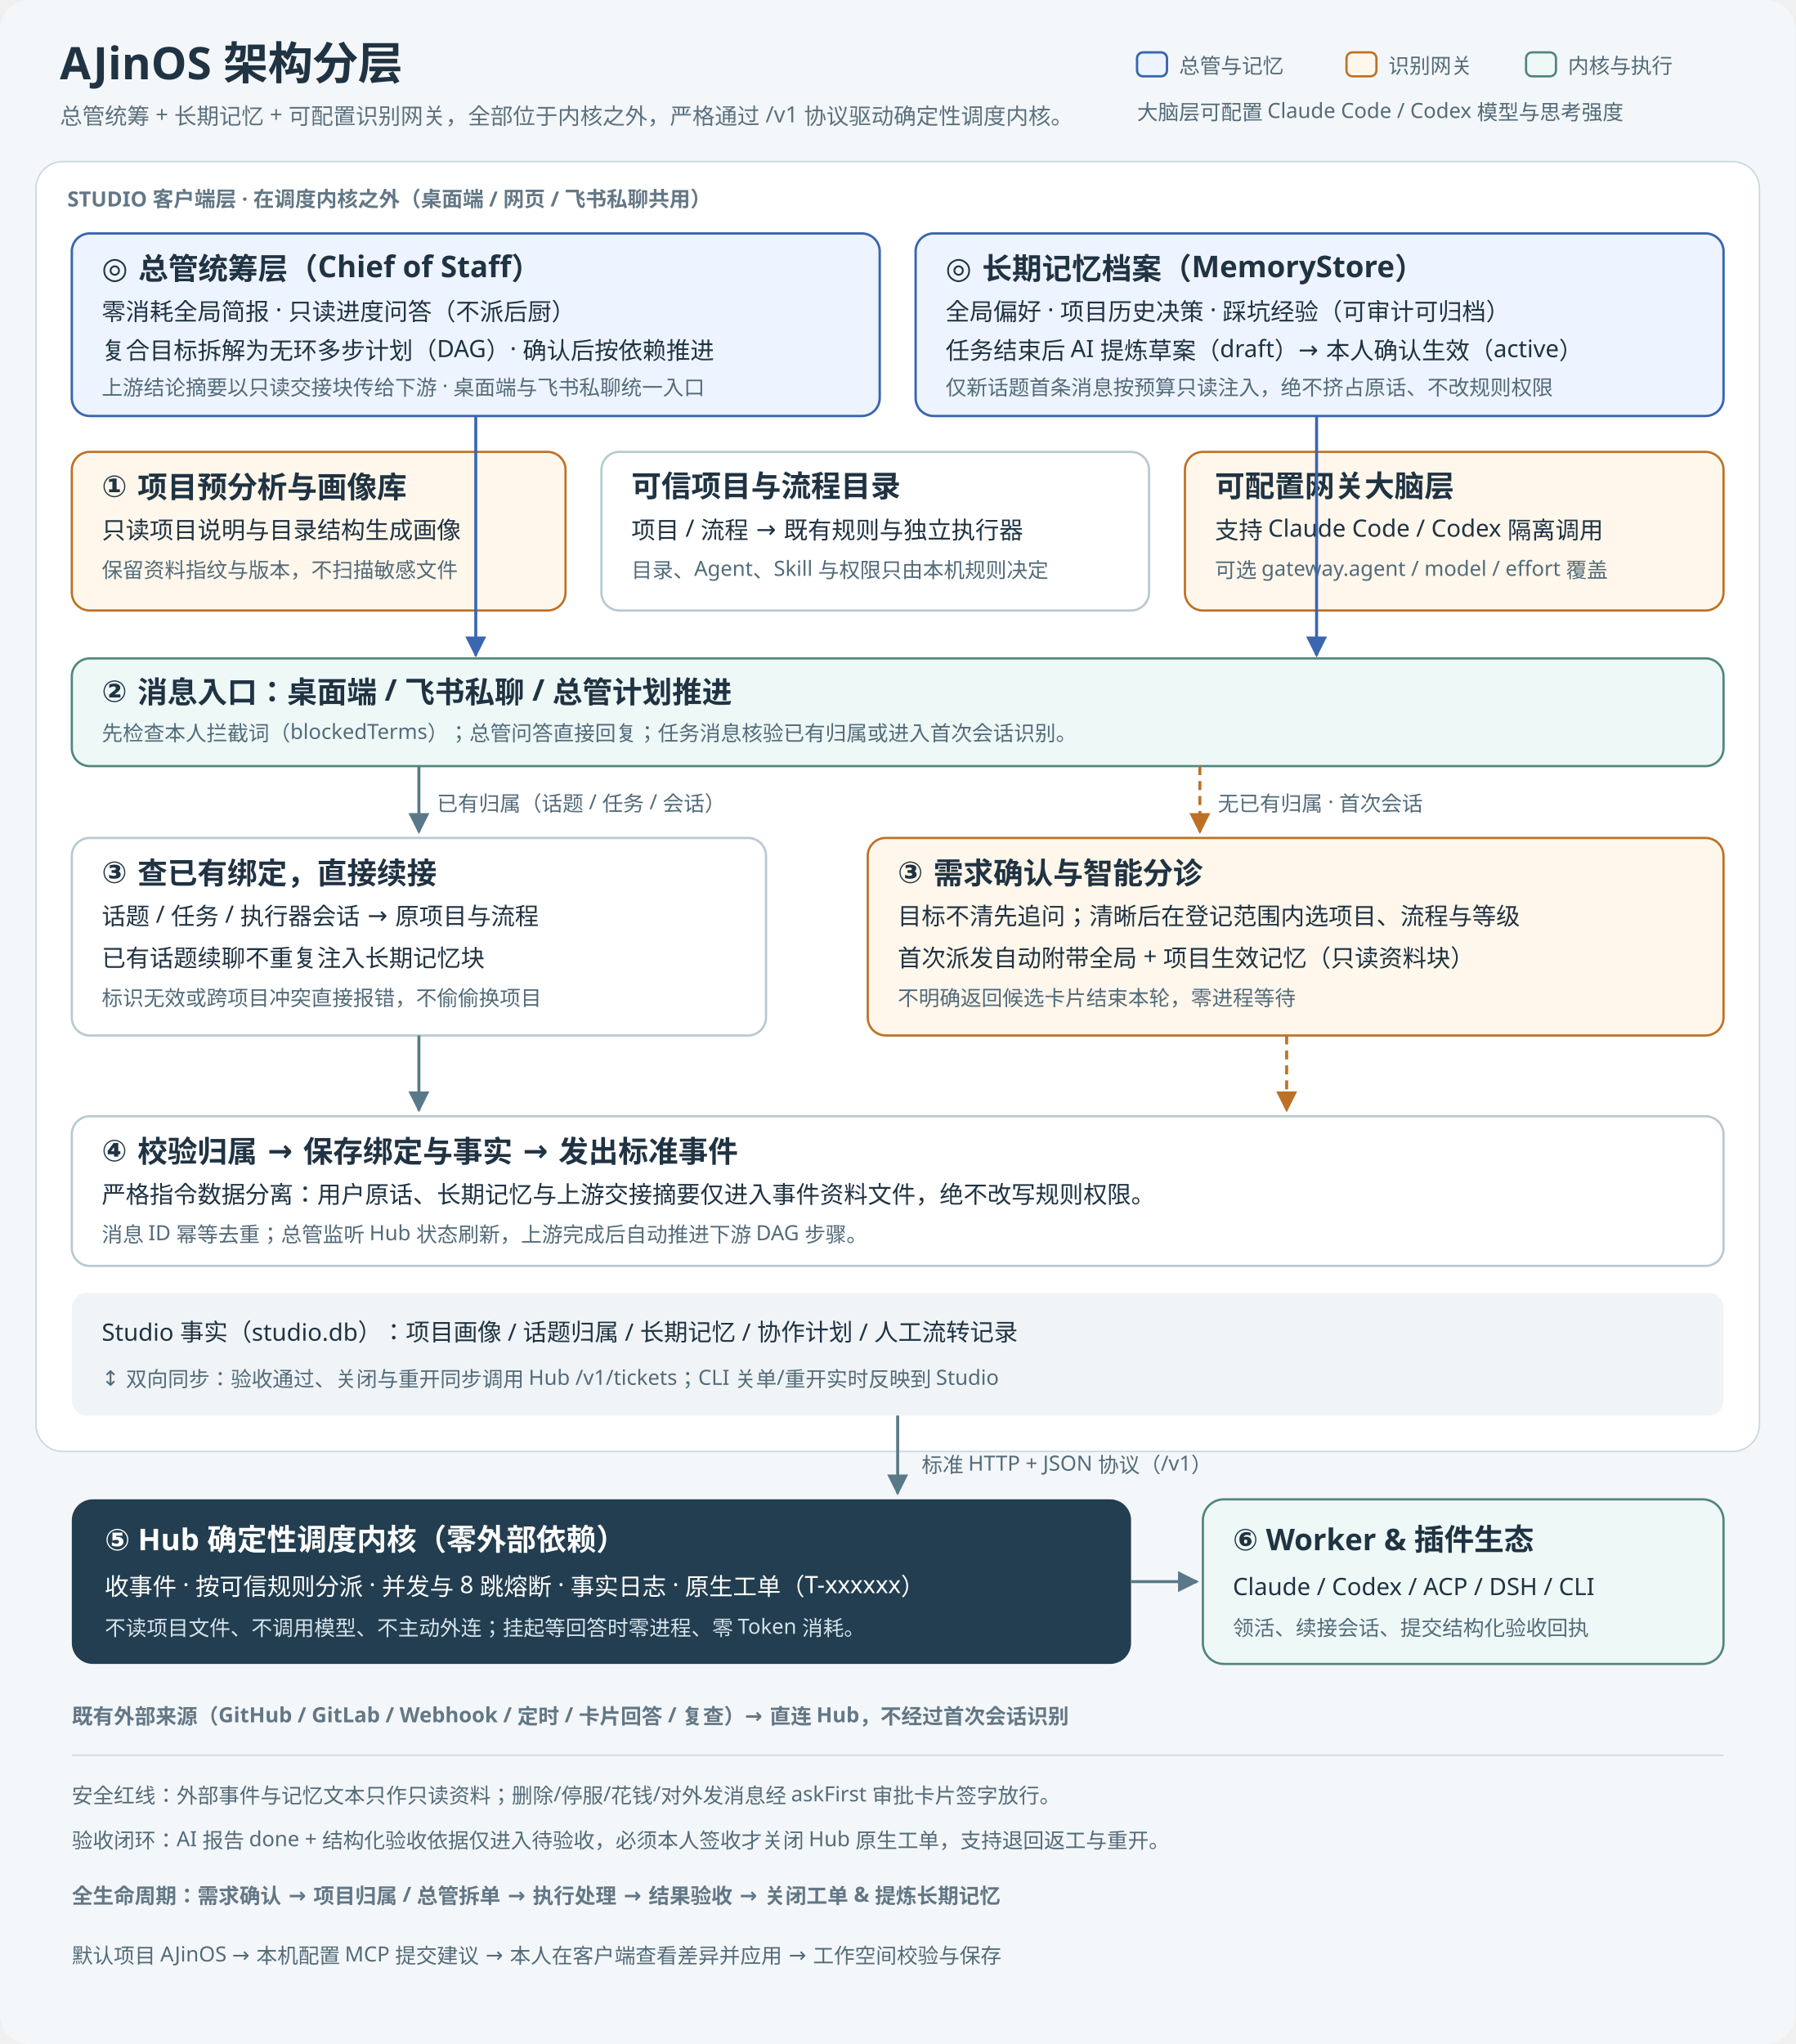
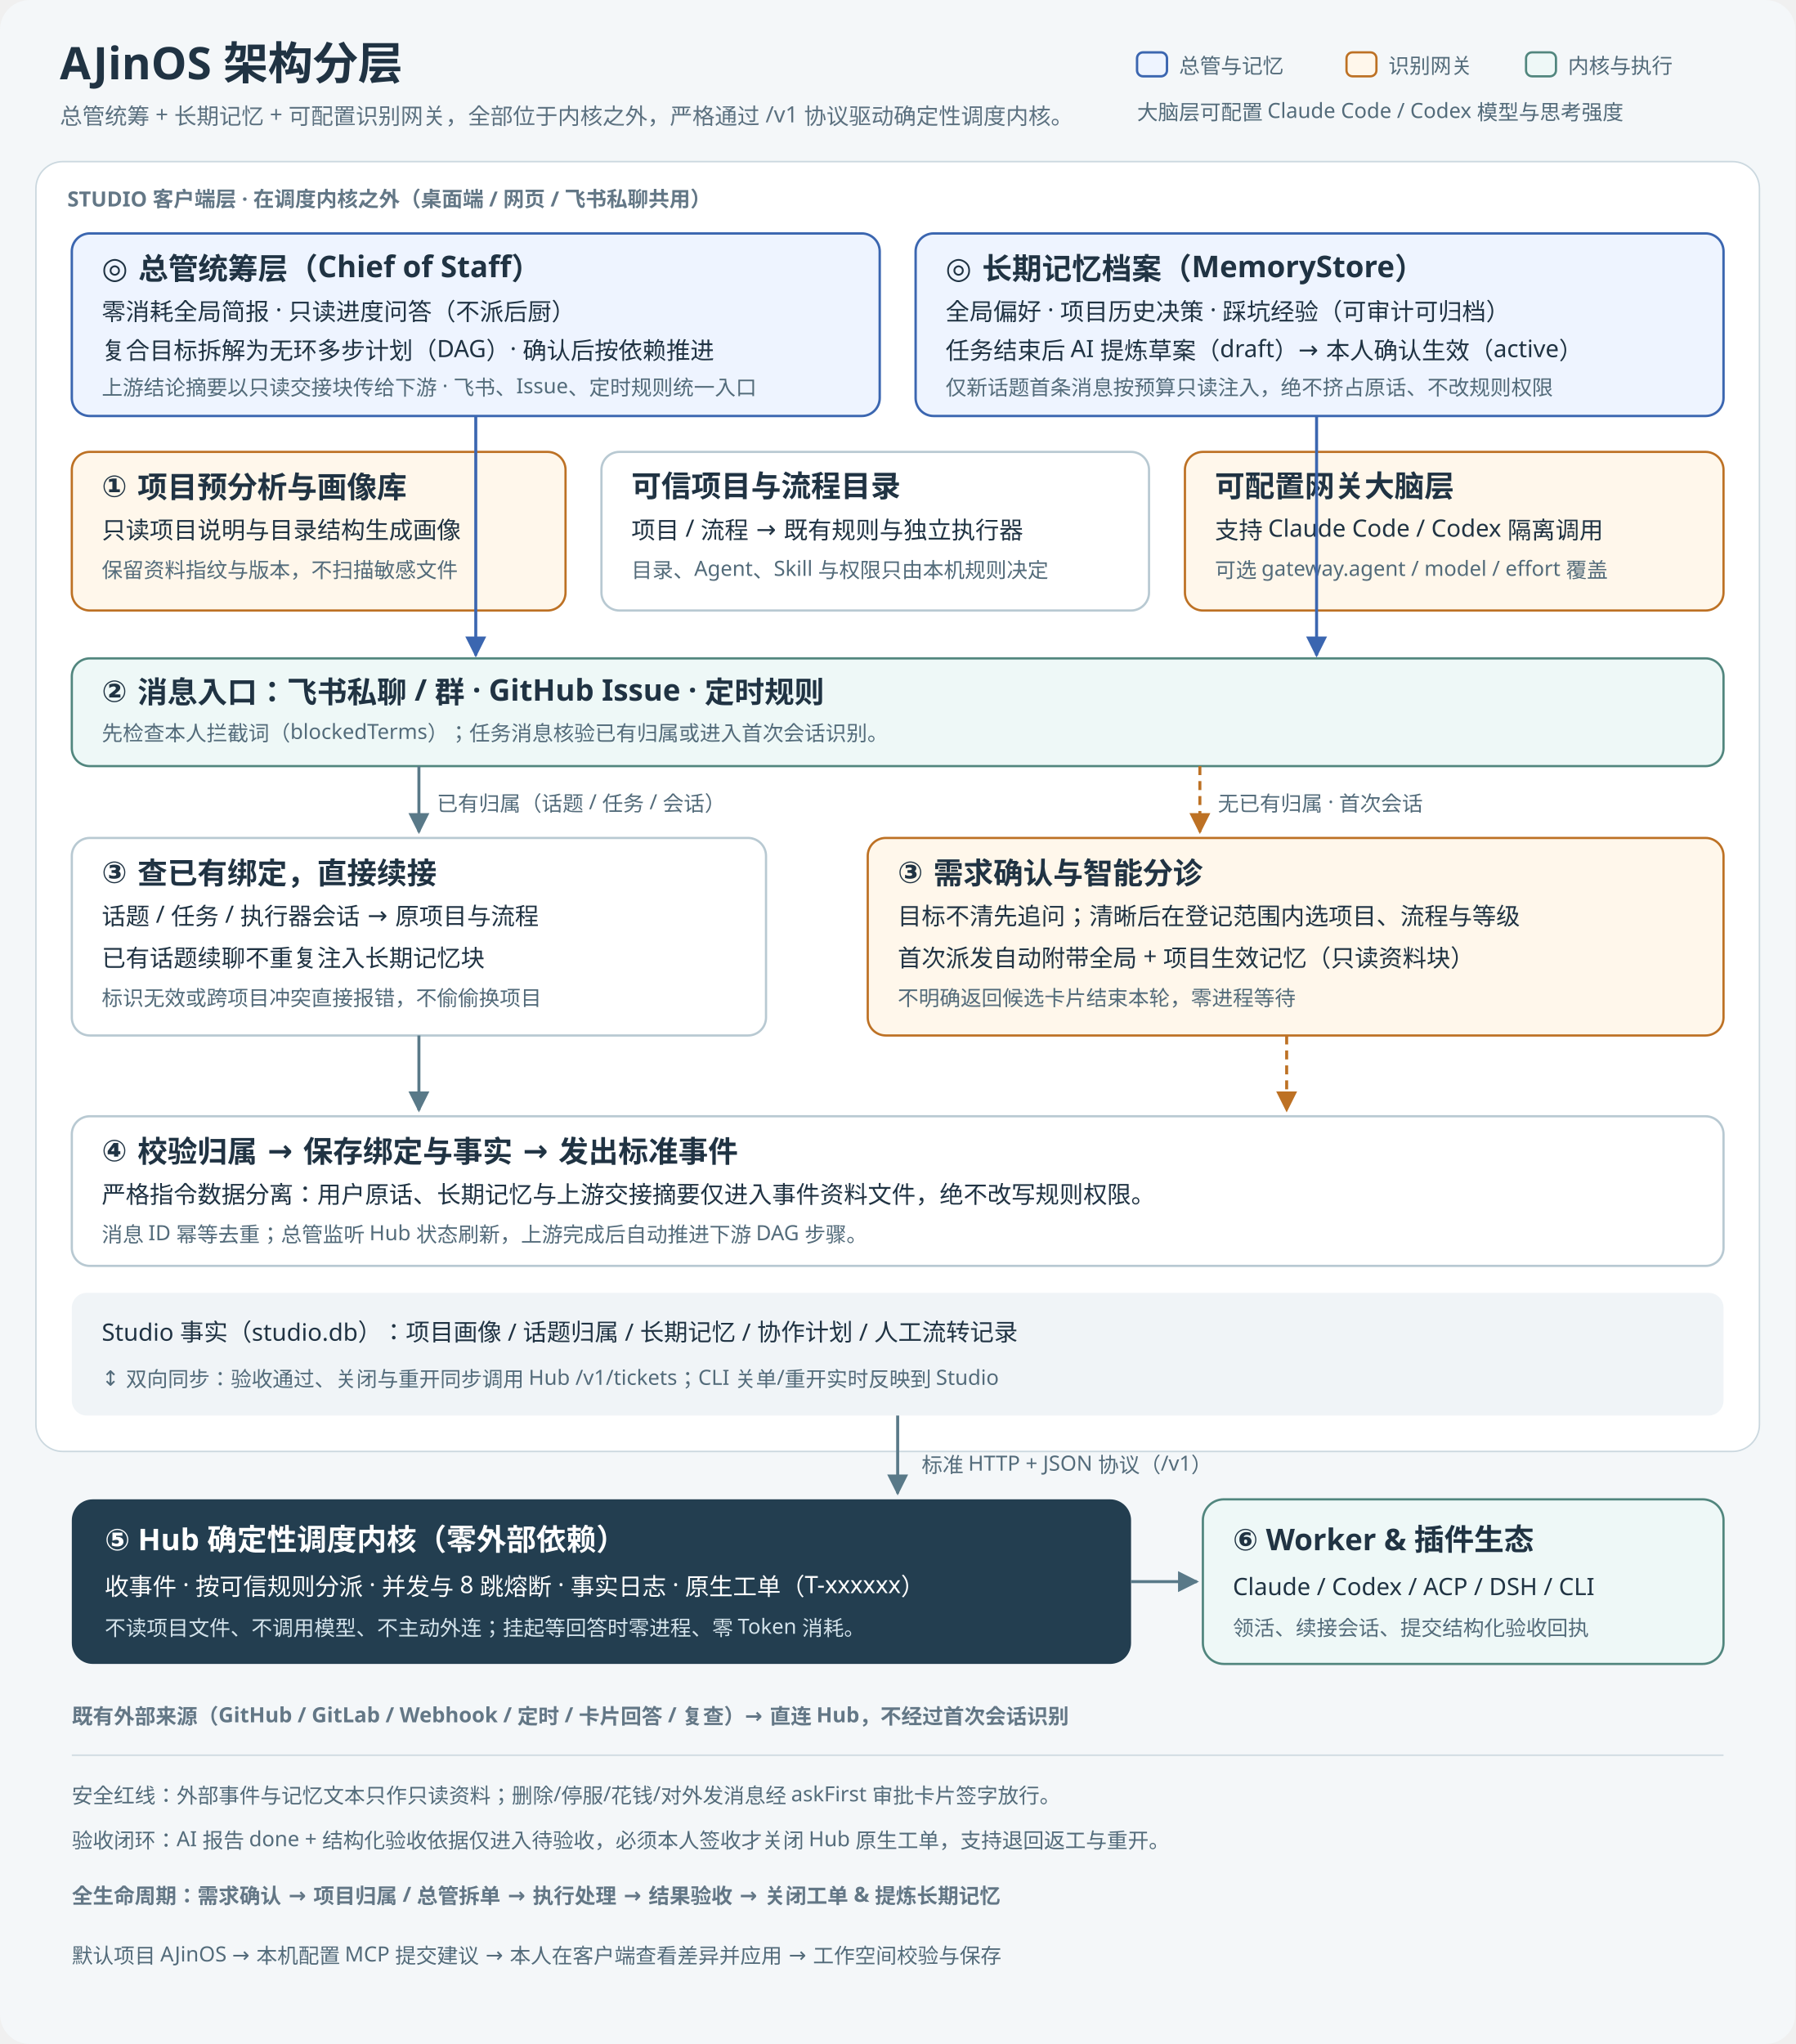
<svg xmlns="http://www.w3.org/2000/svg" width="1200" height="1366" viewBox="0 0 1200 1366" role="img" aria-labelledby="title desc">
  <defs>
    <style>
      text{font-family:"Microsoft YaHei","PingFang SC",sans-serif;fill:#203343;font-size:16px}
      .title{font-size:30px;font-weight:700}.sub{font-size:15px;fill:#5c7180}
      .h{font-size:20px;font-weight:700}.label{font-size:14px;font-weight:700;fill:#637786}
      .small{font-size:14px;fill:#536b7a}.plan{fill:#fff7eb;stroke:#bd7124;stroke-width:1.5}
      .chief{fill:#eef4ff;stroke:#3b66b0;stroke-width:1.6}
      .existing{fill:#eef8f7;stroke:#51867e;stroke-width:1.5}.box{fill:#fff;stroke:#b8c9d2;stroke-width:1.5}
      .edge{fill:none;stroke:#597988;stroke-width:2;marker-end:url(#arrow)}
      .planned-edge{fill:none;stroke:#bd7124;stroke-width:2;stroke-dasharray:6 4;marker-end:url(#orange)}
      .chief-edge{fill:none;stroke:#3b66b0;stroke-width:2;marker-end:url(#blue)}
      .dark{fill:#233e50}.white{fill:#fff}.pale{fill:#d4e3eb}
    </style>
    <marker id="arrow" viewBox="0 0 10 10" refX="9" refY="5" markerWidth="7" markerHeight="7" orient="auto">
      <path d="M0 0L10 5L0 10Z" fill="#597988" />
    </marker>
    <marker id="orange" viewBox="0 0 10 10" refX="9" refY="5" markerWidth="7" markerHeight="7" orient="auto">
      <path d="M0 0L10 5L0 10Z" fill="#bd7124" />
    </marker>
    <marker id="blue" viewBox="0 0 10 10" refX="9" refY="5" markerWidth="7" markerHeight="7" orient="auto">
      <path d="M0 0L10 5L0 10Z" fill="#3b66b0" />
    </marker>
  </defs>
  <rect width="1200" height="1366" rx="20" fill="#f4f7f9" />
  <text x="40" y="53" class="title">AJinOS 架构分层</text>
  <text x="40" y="83" class="sub">总管统筹 + 长期记忆 + 可配置识别网关，全部位于内核之外，严格通过 /v1 协议驱动确定性调度内核。</text>
  <rect x="760" y="35" width="20" height="16" rx="4" class="chief" />
  <text x="788" y="49" class="small">总管与记忆</text>
  <rect x="900" y="35" width="20" height="16" rx="4" class="plan" />
  <text x="928" y="49" class="small">识别网关</text>
  <rect x="1020" y="35" width="20" height="16" rx="4" class="existing" />
  <text x="1048" y="49" class="small">内核与执行</text>
  <text x="760" y="80" class="small">大脑层可配置 Claude Code / Codex 模型与思考强度</text>
  <rect x="24" y="108" width="1152" height="862" rx="18" fill="#fff" stroke="#cbd8df" />
  <text x="45" y="138" class="label">STUDIO 客户端层 · 在调度内核之外（桌面端 / 网页 / 飞书私聊共用）</text>
  <rect x="48" y="156" width="540" height="122" rx="12" class="chief" />
  <text x="68" y="186" class="h">◎ 总管统筹层（Chief of Staff）</text>
  <text x="68" y="214">零消耗全局简报 · 只读进度问答（不派后厨）</text>
  <text x="68" y="240">复合目标拆解为无环多步计划（DAG）· 确认后按依赖推进</text>
-   <text x="68" y="264" class="small">上游结论摘要以只读交接块传给下游 · 桌面端与飞书私聊统一入口</text>
+   <text x="68" y="264" class="small">上游结论摘要以只读交接块传给下游 · 飞书、Issue、定时规则统一入口</text>
  <rect x="612" y="156" width="540" height="122" rx="12" class="chief" />
  <text x="632" y="186" class="h">◎ 长期记忆档案（MemoryStore）</text>
  <text x="632" y="214">全局偏好 · 项目历史决策 · 踩坑经验（可审计可归档）</text>
  <text x="632" y="240">任务结束后 AI 提炼草案（draft）→ 本人确认生效（active）</text>
  <text x="632" y="264" class="small">仅新话题首条消息按预算只读注入，绝不挤占原话、不改规则权限</text>
  <rect x="48" y="302" width="330" height="106" rx="12" class="plan" />
  <text x="68" y="332" class="h">① 项目预分析与画像库</text>
  <text x="68" y="360">只读项目说明与目录结构生成画像</text>
  <text x="68" y="386" class="small">保留资料指纹与版本，不扫描敏感文件</text>
  <rect x="402" y="302" width="366" height="106" rx="12" class="box" />
  <text x="422" y="332" class="h">可信项目与流程目录</text>
  <text x="422" y="360">项目 / 流程 → 既有规则与独立执行器</text>
  <text x="422" y="386" class="small">目录、Agent、Skill 与权限只由本机规则决定</text>
  <rect x="792" y="302" width="360" height="106" rx="12" class="plan" />
  <text x="812" y="332" class="h">可配置网关大脑层</text>
  <text x="812" y="360">支持 Claude Code / Codex 隔离调用</text>
  <text x="812" y="386" class="small">可选 gateway.agent / model / effort 覆盖</text>
  <rect x="48" y="440" width="1104" height="72" rx="12" class="existing" />
-   <text x="68" y="469" class="h">② 消息入口：桌面端 / 飞书私聊 / 总管计划推进</text>
-   <text x="68" y="495" class="small">先检查本人拦截词（blockedTerms）；总管问答直接回复；任务消息核验已有归属或进入首次会话识别。</text>
+   <text x="68" y="469" class="h">② 消息入口：飞书私聊 / 群 · GitHub Issue · 定时规则</text>
+   <text x="68" y="495" class="small">先检查本人拦截词（blockedTerms）；任务消息核验已有归属或进入首次会话识别。</text>
  <path d="M318 278V438" class="chief-edge" />
  <path d="M880 278V438" class="chief-edge" />
  <path d="M280 512V556" class="edge" />
  <text x="292" y="542" class="small">已有归属（话题 / 任务 / 会话）</text>
  <path d="M802 512V556" class="planned-edge" />
  <text x="814" y="542" class="small">无已有归属 · 首次会话</text>
  <rect x="48" y="560" width="464" height="132" rx="12" class="box" />
  <text x="68" y="590" class="h">③ 查已有绑定，直接续接</text>
  <text x="68" y="618">话题 / 任务 / 执行器会话 → 原项目与流程</text>
  <text x="68" y="646">已有话题续聊不重复注入长期记忆块</text>
  <text x="68" y="672" class="small">标识无效或跨项目冲突直接报错，不偷偷换项目</text>
  <rect x="580" y="560" width="572" height="132" rx="12" class="plan" />
  <text x="600" y="590" class="h">③ 需求确认与智能分诊</text>
  <text x="600" y="618">目标不清先追问；清晰后在登记范围内选项目、流程与等级</text>
  <text x="600" y="646">首次派发自动附带全局 + 项目生效记忆（只读资料块）</text>
  <text x="600" y="672" class="small">不明确返回候选卡片结束本轮，零进程等待</text>
  <path d="M280 692V742" class="edge" />
  <path d="M860 692V742" class="planned-edge" />
  <rect x="48" y="746" width="1104" height="100" rx="12" class="box" />
  <text x="68" y="776" class="h">④ 校验归属 → 保存绑定与事实 → 发出标准事件</text>
  <text x="68" y="804">严格指令数据分离：用户原话、长期记忆与上游交接摘要仅进入事件资料文件，绝不改写规则权限。</text>
  <text x="68" y="830" class="small">消息 ID 幂等去重；总管监听 Hub 状态刷新，上游完成后自动推进下游 DAG 步骤。</text>
  <rect x="48" y="864" width="1104" height="82" rx="10" fill="#f0f4f7" />
  <text x="68" y="896">Studio 事实（studio.db）：项目画像 / 话题归属 / 长期记忆 / 协作计划 / 人工流转记录</text>
  <text x="68" y="926" class="small">↕ 双向同步：验收通过、关闭与重开同步调用 Hub /v1/tickets；CLI 关单/重开实时反映到 Studio</text>
  <path d="M600 946V998" class="edge" />
  <text x="616" y="984" class="small">标准 HTTP + JSON 协议（/v1）</text>
  <rect x="48" y="1002" width="708" height="110" rx="14" class="dark" />
  <text x="70" y="1036" class="h white">⑤ Hub 确定性调度内核（零外部依赖）</text>
  <text x="70" y="1066" class="white">收事件 · 按可信规则分派 · 并发与 8 跳熔断 · 事实日志 · 原生工单（T-xxxxxx）</text>
  <text x="70" y="1093" class="small pale">不读项目文件、不调用模型、不主动外连；挂起等回答时零进程、零 Token 消耗。</text>
  <path d="M756 1057H800" class="edge" />
  <rect x="804" y="1002" width="348" height="110" rx="14" class="existing" />
  <text x="824" y="1036" class="h">⑥ Worker &amp; 插件生态</text>
  <text x="824" y="1066">Claude / Codex / ACP / DSH / CLI</text>
  <text x="824" y="1093" class="small">领活、续接会话、提交结构化验收回执</text>
  <text x="48" y="1152" class="label">既有外部来源（GitHub / GitLab / Webhook / 定时 / 卡片回答 / 复查）→ 直连 Hub，不经过首次会话识别</text>
  <line x1="48" y1="1173" x2="1152" y2="1173" stroke="#cedae1" />
  <text x="48" y="1205" class="small">安全红线：外部事件与记忆文本只作只读资料；删除/停服/花钱/对外发消息经 askFirst 审批卡片签字放行。</text>
  <text x="48" y="1235" class="small">验收闭环：AI 报告 done + 结构化验收依据仅进入待验收，必须本人签收才关闭 Hub 原生工单，支持退回返工与重开。</text>
  <text x="48" y="1272" class="label">全生命周期：需求确认 → 项目归属 / 总管拆单 → 执行处理 → 结果验收 → 关闭工单 &amp; 提炼长期记忆</text>
  <text x="48" y="1312" class="small">默认项目 AJinOS → 本机配置 MCP 提交建议 → 本人在客户端查看差异并应用 → 工作空间校验与保存</text>
</svg>
